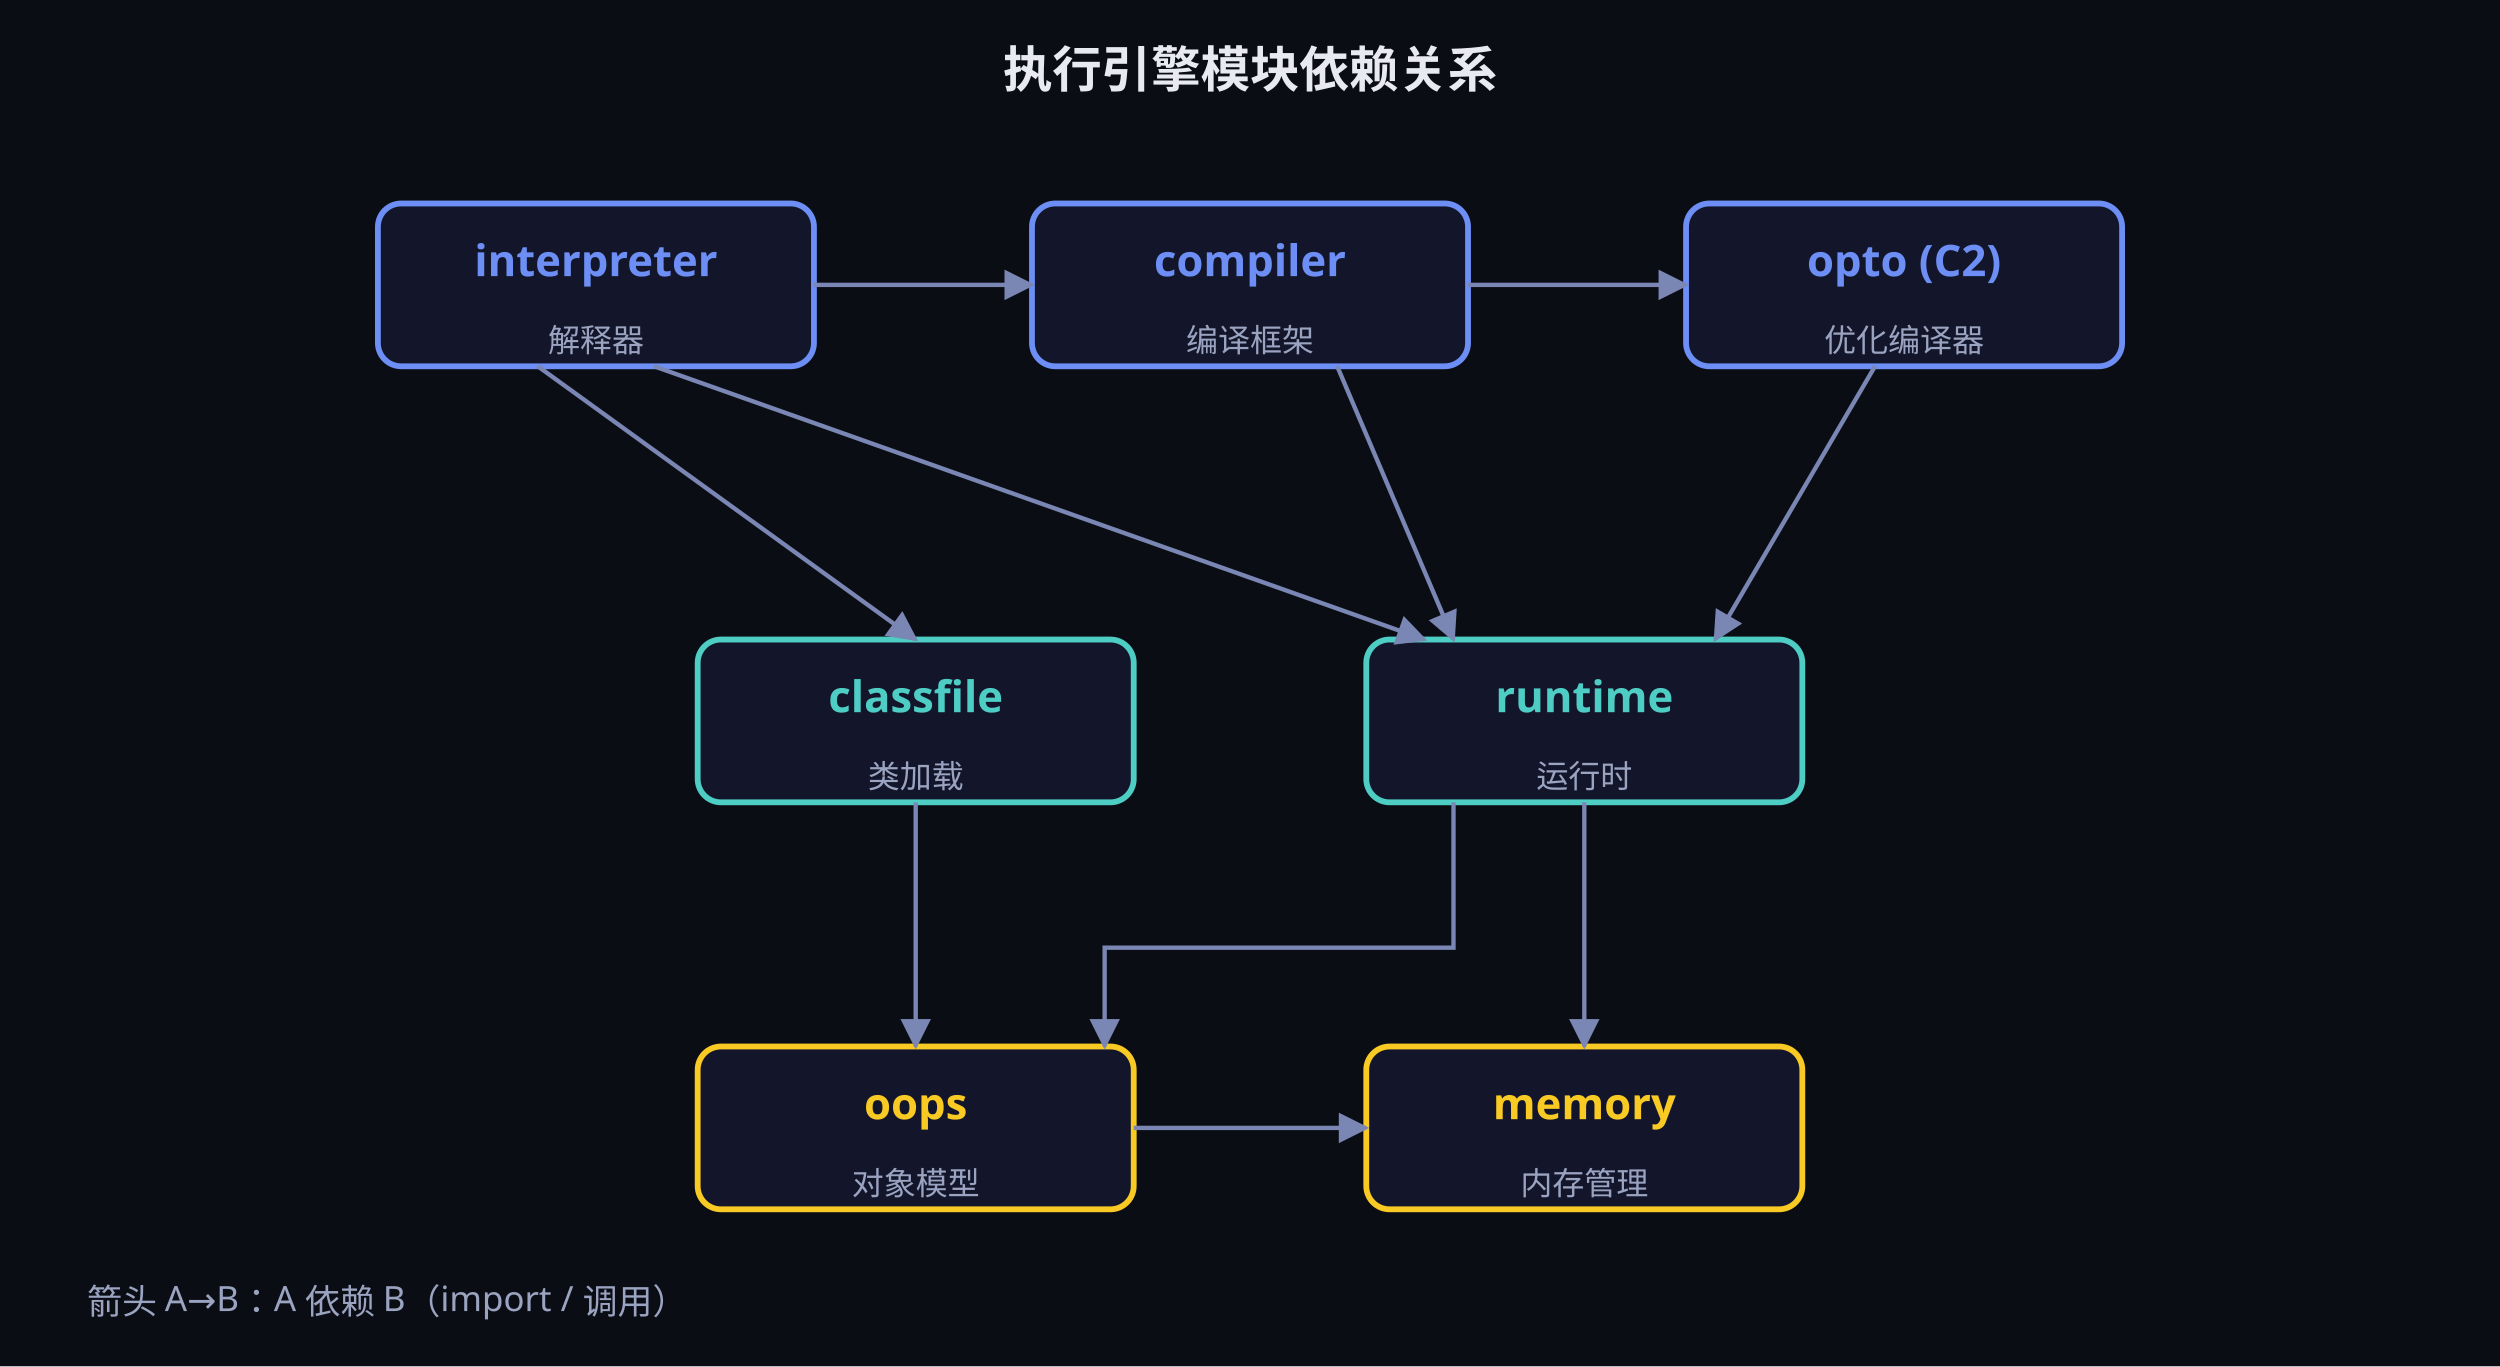
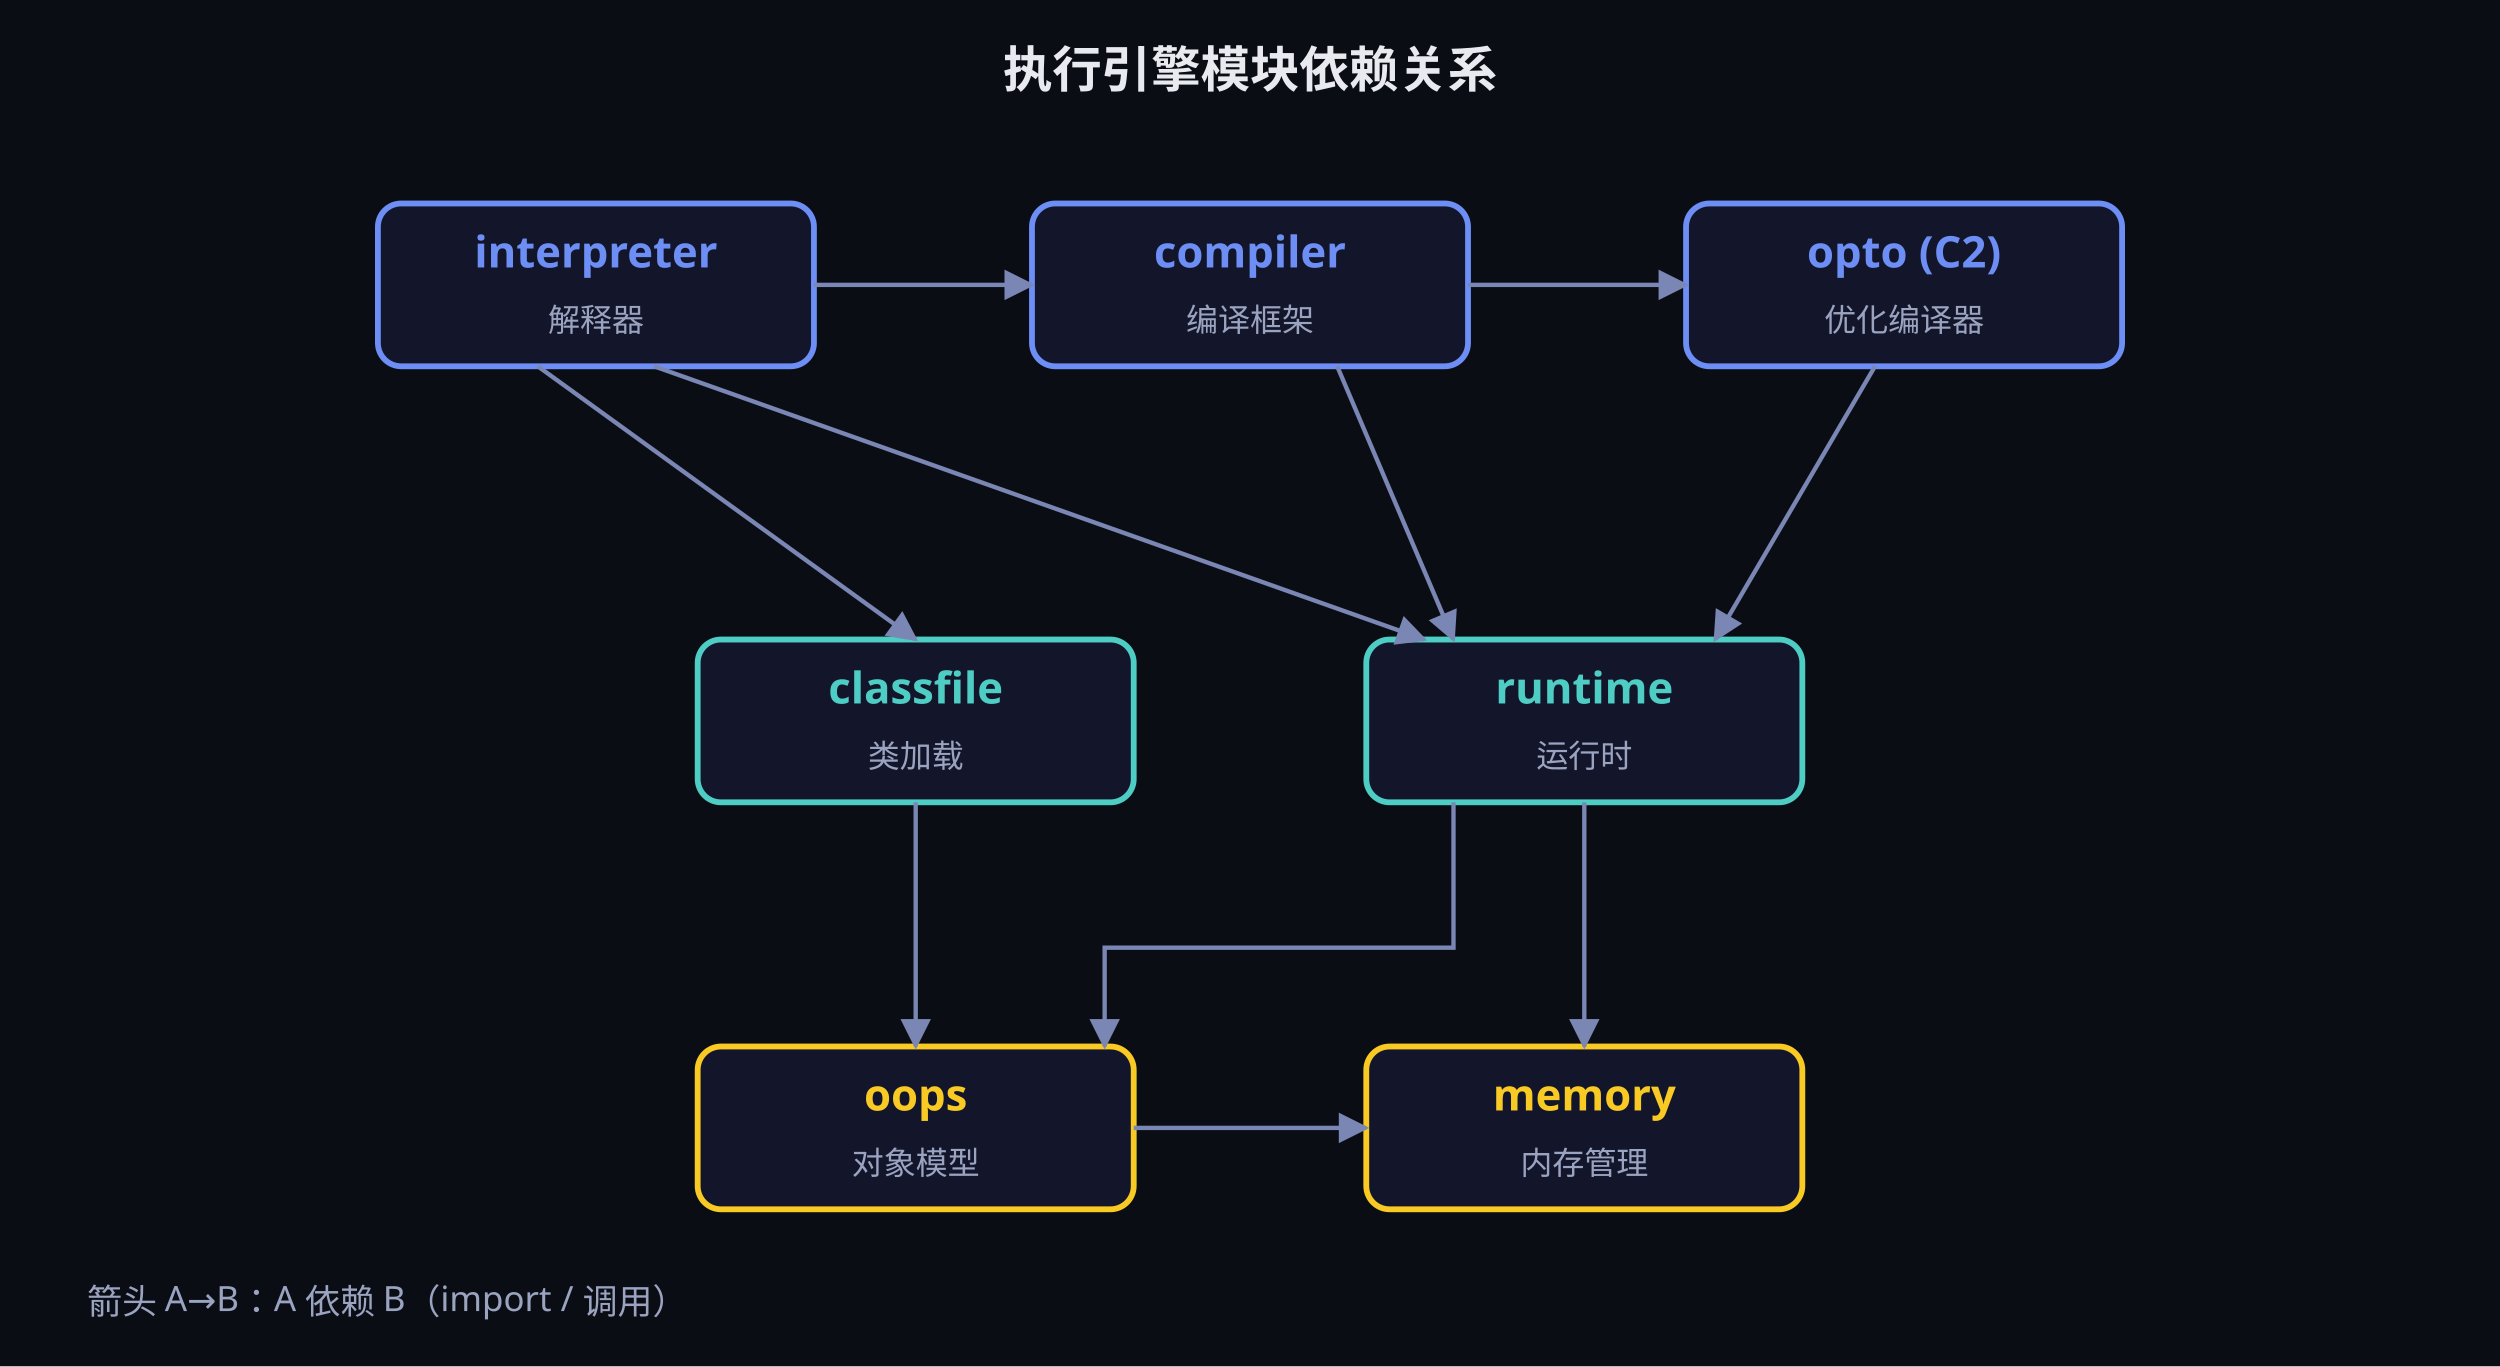
<svg xmlns="http://www.w3.org/2000/svg" width="860" height="470" viewBox="0 0 860 470" font-family="system-ui, sans-serif">
  <rect width="860" height="470" fill="#0b0d14" />
  <defs>
    <marker id="arrow" viewBox="0 0 10 10" refX="9" refY="5" markerWidth="7" markerHeight="7" orient="auto">
      <path d="M0,0 L10,5 L0,10 z" fill="#7a86b3" />
    </marker>
  </defs>
  <text x="430.0" y="30" text-anchor="middle" fill="#e8eaf0" font-size="17" font-weight="700">执行引擎模块依赖关系</text>
  <rect x="130" y="70" width="150" height="56" rx="8" ry="8" fill="#13162a" stroke="#6c8ef5" stroke-width="2" />
-   <text x="205.0" y="95.0" text-anchor="middle" fill="#6c8ef5" font-size="15" font-weight="600">interpreter</text>
-   <text x="205.0" y="121.0" text-anchor="middle" fill="#9aa3c0" font-size="11">解释器</text>
+   <text x="205.0" y="92" text-anchor="middle" fill="#6c8ef5" font-size="15" font-weight="600">interpreter</text>
+   <text x="205.0" y="114" text-anchor="middle" fill="#9aa3c0" font-size="11">解释器</text>
  <rect x="355" y="70" width="150" height="56" rx="8" ry="8" fill="#13162a" stroke="#6c8ef5" stroke-width="2" />
-   <text x="430.0" y="95.0" text-anchor="middle" fill="#6c8ef5" font-size="15" font-weight="600">compiler</text>
-   <text x="430.0" y="121.0" text-anchor="middle" fill="#9aa3c0" font-size="11">编译框架</text>
+   <text x="430.0" y="92" text-anchor="middle" fill="#6c8ef5" font-size="15" font-weight="600">compiler</text>
+   <text x="430.0" y="114" text-anchor="middle" fill="#9aa3c0" font-size="11">编译框架</text>
  <rect x="580" y="70" width="150" height="56" rx="8" ry="8" fill="#13162a" stroke="#6c8ef5" stroke-width="2" />
-   <text x="655.0" y="95.0" text-anchor="middle" fill="#6c8ef5" font-size="15" font-weight="600">opto (C2)</text>
-   <text x="655.0" y="121.0" text-anchor="middle" fill="#9aa3c0" font-size="11">优化编译器</text>
+   <text x="655.0" y="92" text-anchor="middle" fill="#6c8ef5" font-size="15" font-weight="600">opto (C2)</text>
+   <text x="655.0" y="114" text-anchor="middle" fill="#9aa3c0" font-size="11">优化编译器</text>
  <rect x="240" y="220" width="150" height="56" rx="8" ry="8" fill="#13162a" stroke="#4ecdc4" stroke-width="2" />
-   <text x="315.0" y="245.0" text-anchor="middle" fill="#4ecdc4" font-size="15" font-weight="600">classfile</text>
-   <text x="315.0" y="271.0" text-anchor="middle" fill="#9aa3c0" font-size="11">类加载</text>
+   <text x="315.0" y="242" text-anchor="middle" fill="#4ecdc4" font-size="15" font-weight="600">classfile</text>
+   <text x="315.0" y="264" text-anchor="middle" fill="#9aa3c0" font-size="11">类加载</text>
  <rect x="470" y="220" width="150" height="56" rx="8" ry="8" fill="#13162a" stroke="#4ecdc4" stroke-width="2" />
-   <text x="545.0" y="245.0" text-anchor="middle" fill="#4ecdc4" font-size="15" font-weight="600">runtime</text>
-   <text x="545.0" y="271.0" text-anchor="middle" fill="#9aa3c0" font-size="11">运行时</text>
+   <text x="545.0" y="242" text-anchor="middle" fill="#4ecdc4" font-size="15" font-weight="600">runtime</text>
+   <text x="545.0" y="264" text-anchor="middle" fill="#9aa3c0" font-size="11">运行时</text>
  <rect x="240" y="360" width="150" height="56" rx="8" ry="8" fill="#13162a" stroke="#f9ca24" stroke-width="2" />
-   <text x="315.0" y="385.0" text-anchor="middle" fill="#f9ca24" font-size="15" font-weight="600">oops</text>
-   <text x="315.0" y="411.0" text-anchor="middle" fill="#9aa3c0" font-size="11">对象模型</text>
+   <text x="315.0" y="382" text-anchor="middle" fill="#f9ca24" font-size="15" font-weight="600">oops</text>
+   <text x="315.0" y="404" text-anchor="middle" fill="#9aa3c0" font-size="11">对象模型</text>
  <rect x="470" y="360" width="150" height="56" rx="8" ry="8" fill="#13162a" stroke="#f9ca24" stroke-width="2" />
-   <text x="545.0" y="385.0" text-anchor="middle" fill="#f9ca24" font-size="15" font-weight="600">memory</text>
-   <text x="545.0" y="411.0" text-anchor="middle" fill="#9aa3c0" font-size="11">内存管理</text>
+   <text x="545.0" y="382" text-anchor="middle" fill="#f9ca24" font-size="15" font-weight="600">memory</text>
+   <text x="545.0" y="404" text-anchor="middle" fill="#9aa3c0" font-size="11">内存管理</text>
  <path d="M185.0,126 L315.0,220" fill="none" stroke="#7a86b3" stroke-width="1.5" marker-end="url(#arrow)" />
  <path d="M225.0,126 L490,220" fill="none" stroke="#7a86b3" stroke-width="1.5" marker-end="url(#arrow)" />
  <path d="M280,98.0 L355,98.0" fill="none" stroke="#7a86b3" stroke-width="1.5" marker-end="url(#arrow)" />
  <path d="M505,98.0 L580,98.0" fill="none" stroke="#7a86b3" stroke-width="1.5" marker-end="url(#arrow)" />
  <path d="M460.0,126 L500,220" fill="none" stroke="#7a86b3" stroke-width="1.5" marker-end="url(#arrow)" />
  <path d="M645.0,126 L590,220" fill="none" stroke="#7a86b3" stroke-width="1.5" marker-end="url(#arrow)" />
  <path d="M315.0,276 L315.0,360" fill="none" stroke="#7a86b3" stroke-width="1.5" marker-end="url(#arrow)" />
  <path d="M500,276,500,326,380,326,380,360" fill="none" stroke="#7a86b3" stroke-width="1.5" marker-end="url(#arrow)" />
  <path d="M390,388.0 L470,388.0" fill="none" stroke="#7a86b3" stroke-width="1.5" marker-end="url(#arrow)" />
  <path d="M545.0,276 L545.0,360" fill="none" stroke="#7a86b3" stroke-width="1.5" marker-end="url(#arrow)" />
  <text x="30" y="452" text-anchor="start" fill="#9aa3c0" font-size="12" font-weight="400">箭头 A→B：A 依赖 B（import / 调用）</text>
</svg>
